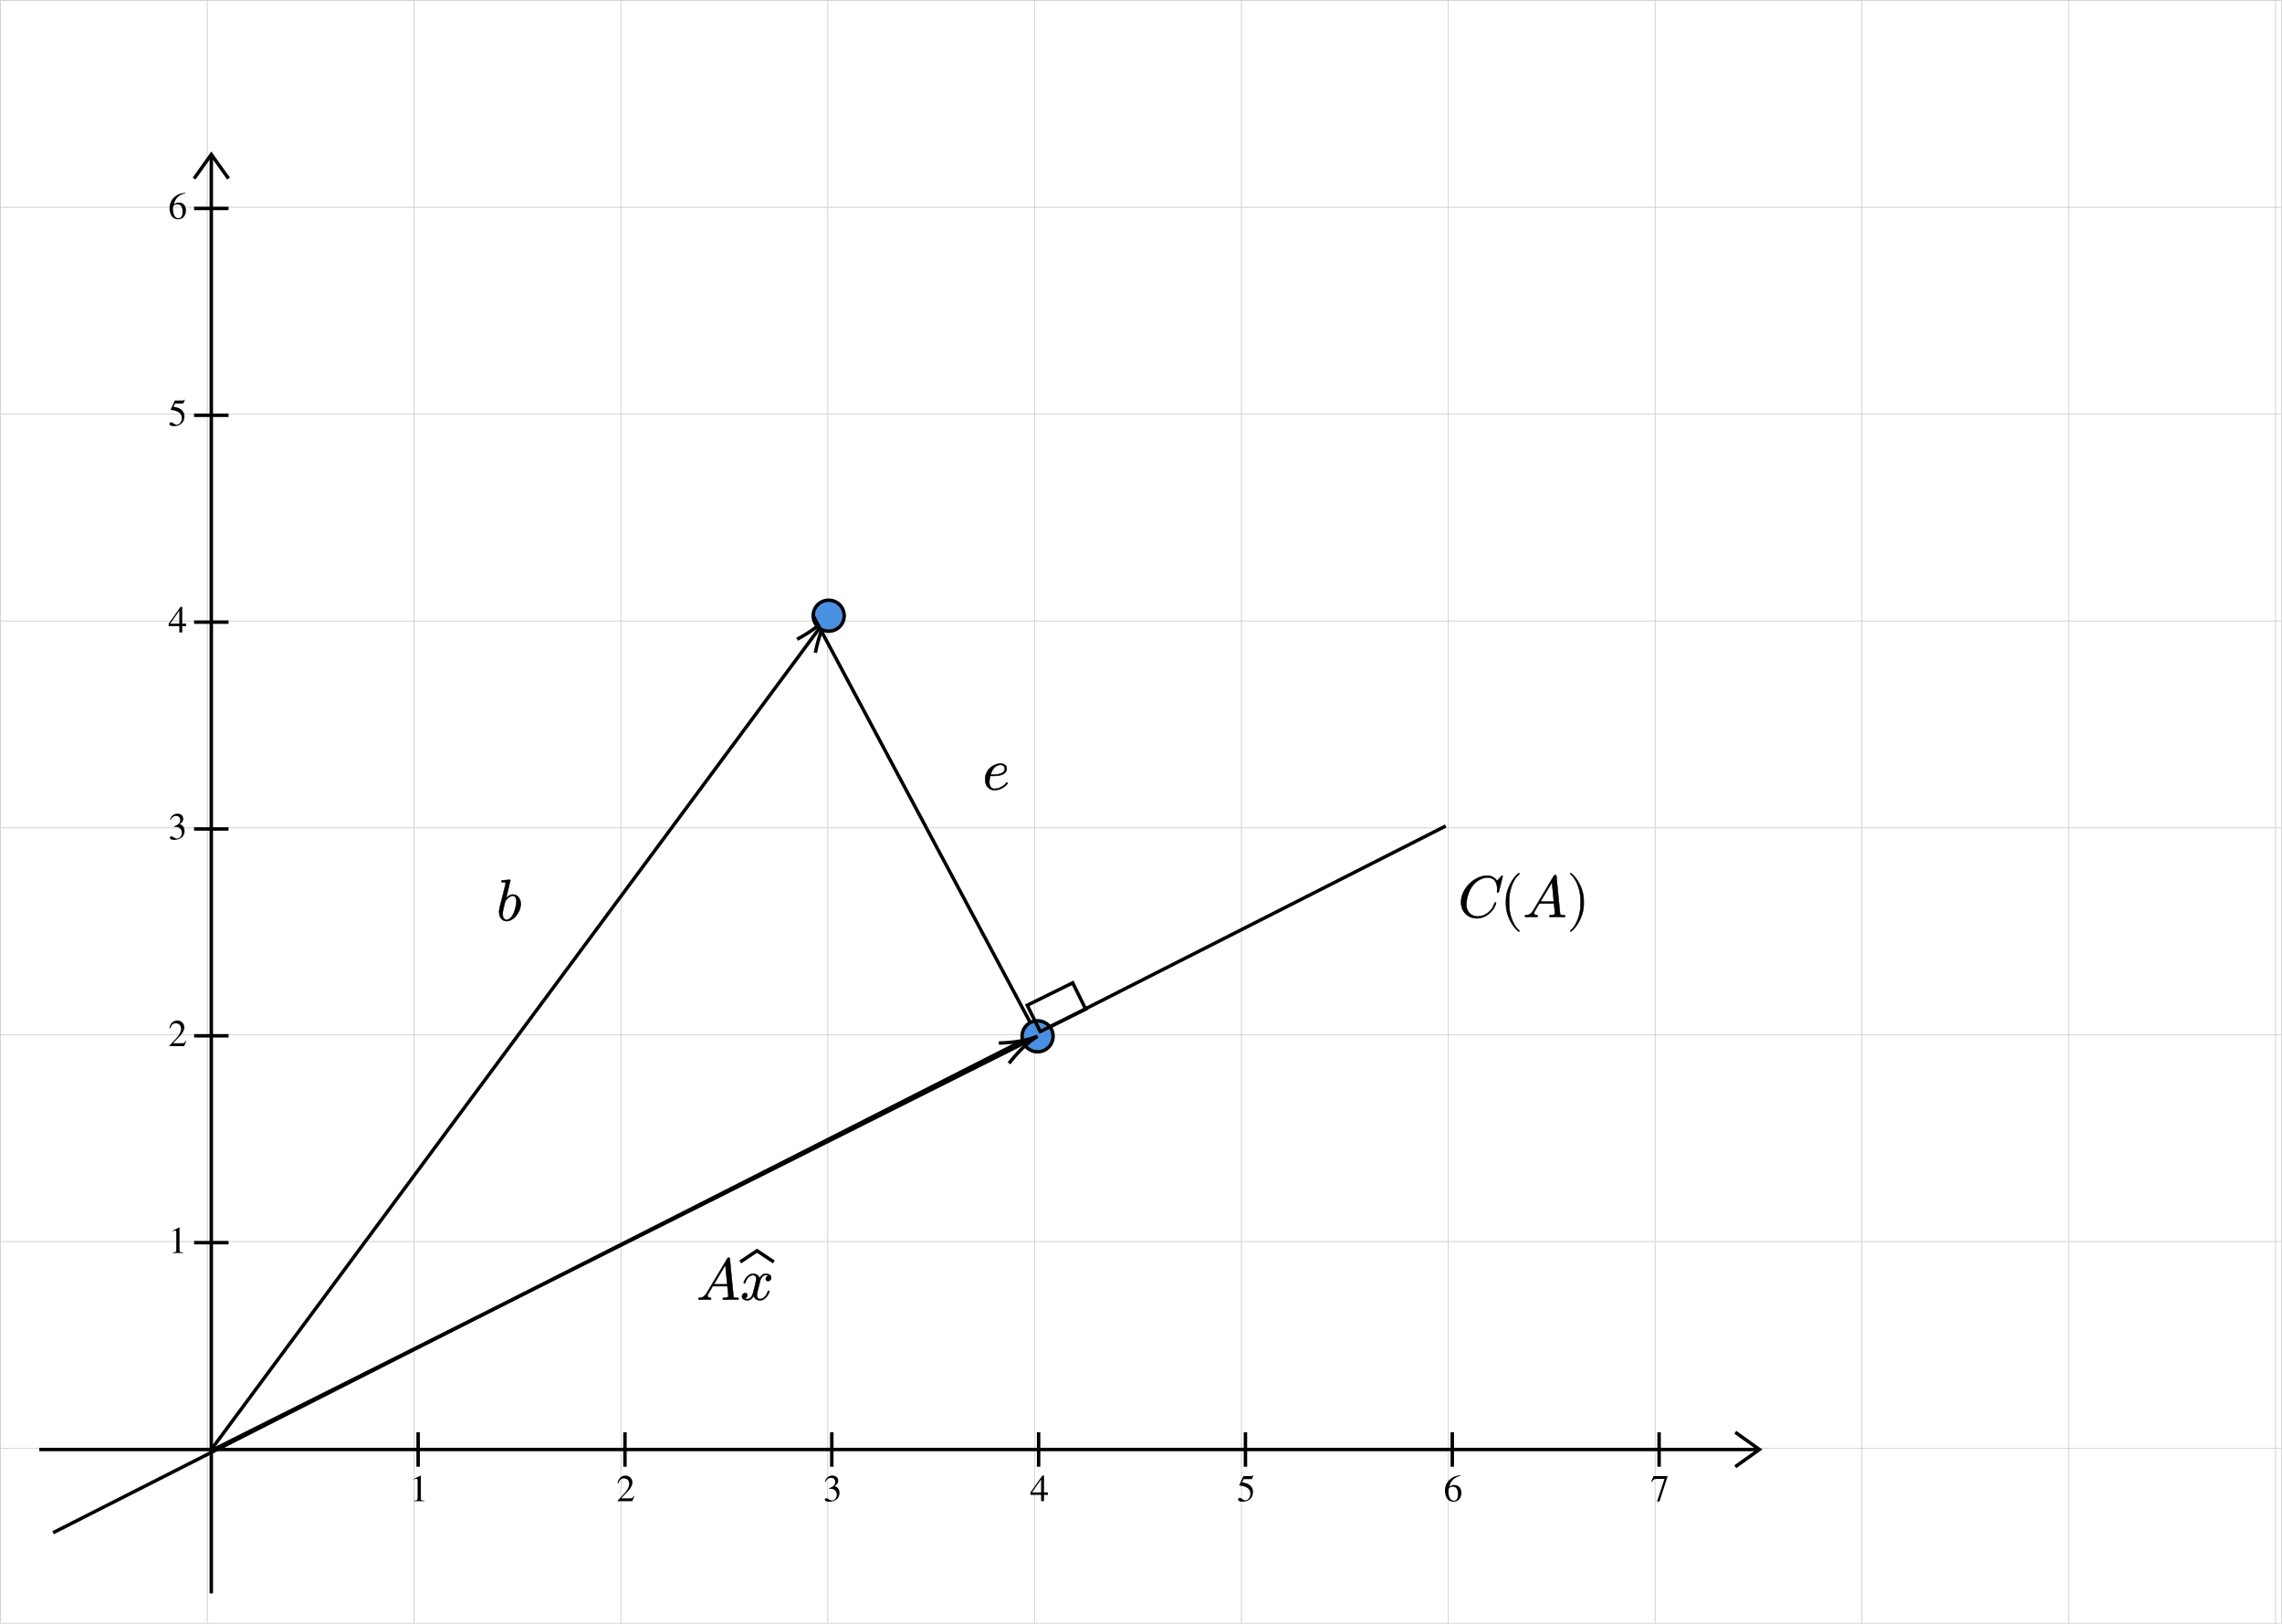
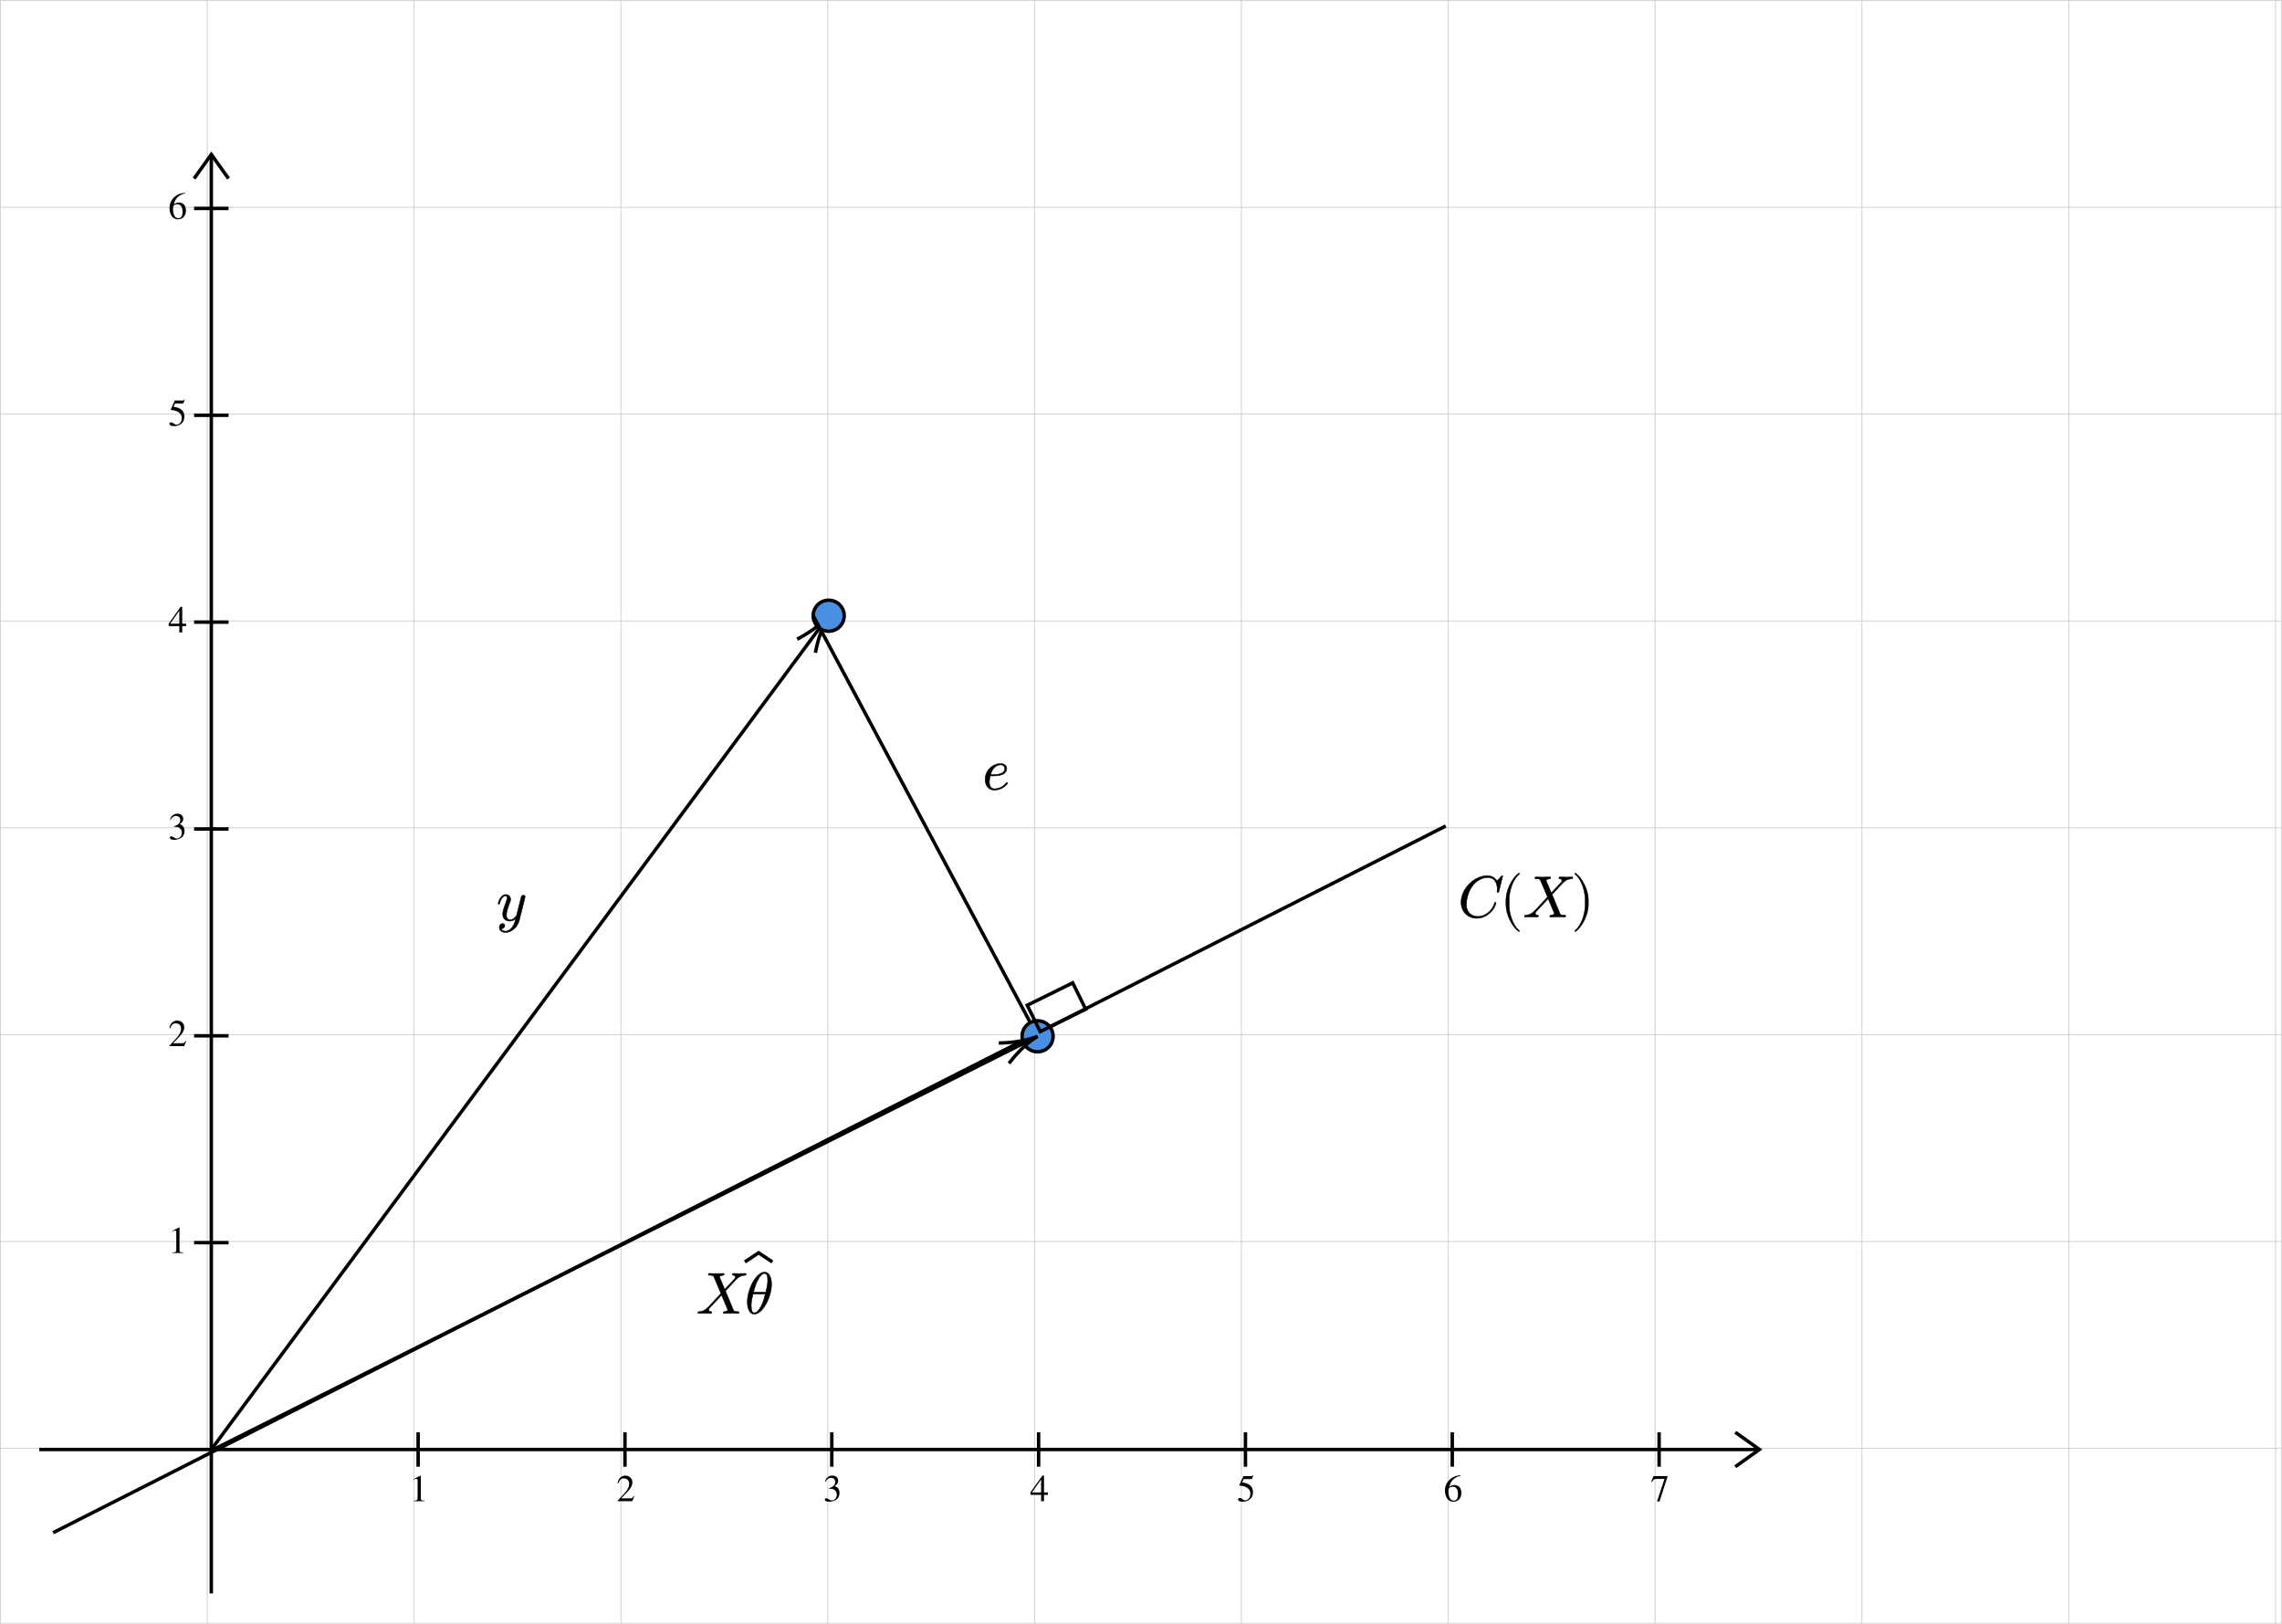
<svg xmlns="http://www.w3.org/2000/svg" x="0" y="0" width="662" height="471" style="         width:662px;         height:471px;         background: #FFF;         fill: none; ">
  <svg>
    <g>
      <defs>
-         <pattern id=".13764120944071423" width="60" height="60" patternUnits="userSpaceOnUse">
+         <pattern id=".2914559598551769" width="60" height="60" patternUnits="userSpaceOnUse">
          <path d="M 60 0 L 0 0 0 60" fill="none" stroke="lightgray" stroke-width="0.5" />
        </pattern>
      </defs>
-       <rect width="100%" height="100%" fill="url(#.13764120944071423)" stroke="lightgray" stroke-width="0.5" />
+       <rect width="100%" height="100%" fill="url(#.2914559598551769)" stroke="lightgray" stroke-width="0.5" />
    </g>
  </svg>
  <svg class="role-diagram-draw-area">
    <g class="shapes-region" style="stroke: black; fill: none;">
      <g class="arrow-line">
        <path class="connection real" stroke-dasharray="" d="  M15.4,444.6 L419.4,239.6" style="stroke: rgb(0, 0, 0); stroke-width: 1; fill: none; fill-opacity: 1;" />
      </g>
      <g class="composite-shape axis2d" style="stroke-width: 1; stroke: rgb(0, 0, 0);">
        <path class="real" d=" M11.4,420.46 L510.4,420.46 M61.3,44.8 L61.3,462.2" />
        <path d=" M503.4,415.46 L510.4,420.46 L503.4,425.46" />
        <path d=" M56.3,51.8 L61.3,44.8 L66.3,51.8" />
        <path d=" M121.3,415.46 L121.3,425.46 M181.3,415.46 L181.3,425.46 M241.3,415.46 L241.3,425.46 M301.3,415.46 L301.3,425.46 M361.3,415.46 L361.3,425.46 M421.3,415.46 L421.3,425.46 M481.3,415.46 L481.3,425.46 M56.3,360.46 L66.3,360.46 M56.3,300.46 L66.3,300.46 M56.3,240.46 L66.3,240.46 M56.3,180.46 L66.3,180.46 M56.3,120.46 L66.3,120.46 M56.3,60.46 L66.3,60.46" />
        <g style="fill: rgb(0, 0, 0); fill-opacity: 1; font-size: 11px; font-weight: normal; text-anchor: end; stroke: none; font-family: Times;">
          <text x="124.3" y="435.46">1</text>
          <text x="184.3" y="435.46">2</text>
          <text x="244.3" y="435.46">3</text>
          <text x="304.3" y="435.46">4</text>
          <text x="364.3" y="435.46">5</text>
          <text x="424.3" y="435.46">6</text>
          <text x="484.3" y="435.46">7</text>
          <text x="54.3" y="363.46">1</text>
          <text x="54.3" y="303.46">2</text>
          <text x="54.3" y="243.46">3</text>
          <text x="54.3" y="183.46">4</text>
          <text x="54.3" y="123.46">5</text>
          <text x="54.3" y="63.46">6</text>
        </g>
      </g>
      <g class="arrow-line">
        <path class="connection real" stroke-dasharray="" d="  M61.3,420.46 L239.21,180.21" style="stroke: rgb(0, 0, 0); stroke-width: 1; fill: none; fill-opacity: 1;" />
        <g stroke="#000" transform="matrix(-0.5951033,0.8036492,-0.8036492,-0.5951033,240.4,178.6)" style="stroke: rgb(0, 0, 0); stroke-width: 1;">
          <path d=" M10.93,-3.29 Q4.96,-0.45 0,0 Q4.96,0.45 10.93,3.29" />
        </g>
      </g>
      <g class="composite-shape">
        <path class="real" d=" M235.9,178.6 C235.9,176.11 237.91,174.1 240.4,174.1 C242.89,174.1 244.9,176.11 244.9,178.6 C244.9,181.09 242.89,183.1 240.4,183.1 C237.91,183.1 235.9,181.09 235.9,178.6 Z" style="stroke-width: 1; stroke: rgb(0, 0, 0); fill: rgb(74, 144, 226); fill-opacity: 1;" />
      </g>
      <g class="arrow-line">
        <path class="connection real" stroke-dasharray="" d="  M235.9,178.6 L301,300.6" style="stroke: rgb(0, 0, 0); stroke-width: 1; fill: none; fill-opacity: 1;" />
      </g>
      <g class="composite-shape">
        <path class="real" d=" M296.5,300.6 C296.5,298.11 298.51,296.1 301,296.1 C303.49,296.1 305.5,298.11 305.5,300.6 C305.5,303.09 303.49,305.1 301,305.1 C298.51,305.1 296.5,303.09 296.5,300.6 Z" style="stroke-width: 1; stroke: rgb(0, 0, 0); fill: rgb(74, 144, 226); fill-opacity: 1;" />
      </g>
      <g class="composite-shape">
        <path class="real" d=" M298,291.6 L311.19,285.1 L314.95,292.73 L301.76,299.23 Z" style="stroke-width: 1; stroke: rgb(0, 0, 0); fill: none; fill-opacity: 1;" />
      </g>
      <g class="arrow-line">
        <path class="connection real" stroke-dasharray="" d="  M61.8,420.53 L299.21,301.5" style="stroke: rgb(0, 0, 0); stroke-width: 1; fill: none; fill-opacity: 1;" />
        <g stroke="#000" transform="matrix(-0.8939197,0.4482272,-0.4482272,-0.8939197,301,300.6)" style="stroke: rgb(0, 0, 0); stroke-width: 1;">
          <path d=" M10.93,-3.29 Q4.96,-0.45 0,0 Q4.96,0.45 10.93,3.29" />
        </g>
      </g>
      <g />
    </g>
    <g />
    <g />
    <g />
  </svg>
  <svg width="660" height="469" style="width:660px;height:469px;font-family:LatinModern-Math, LatinModern, Asana-Math, Asana;background:#FFF;">
    <g>
      <g>
        <g>
          <g transform="matrix(1,0,0,1,423,266)">
            <path transform="matrix(0.017,0,0,-0.017,0,0)" d="M760 695C760 698 758 705 749 705C746 705 745 704 734 693L664 616C655 630 609 705 498 705C275 705 50 484 50 252C50 87 168 -22 321 -22C408 -22 484 18 537 64C630 146 647 237 647 240C647 250 635 250 635 250C629 250 624 248 622 240C613 211 590 140 521 82C452 26 389 9 337 9C247 9 141 61 141 217C141 274 162 436 262 553C323 624 417 674 506 674C608 674 667 597 667 481C667 441 664 440 664 430C664 420 675 420 679 420C692 420 692 422 697 440Z" stroke="rgb(0,0,0)" stroke-opacity="1" stroke-width="8" fill="rgb(0,0,0)" fill-opacity="1" />
          </g>
        </g>
        <g>
          <g transform="matrix(1,0,0,1,435.1625,266)">
            <path transform="matrix(0.017,0,0,-0.017,0,0)" d="M332 -238C332 -235 330 -232 328 -230C224 -152 155 48 155 208L155 292C155 452 224 652 328 730C330 732 332 735 332 738C332 743 327 748 322 748C320 748 318 747 316 746C206 663 101 463 101 292L101 208C101 37 206 -163 316 -246C318 -247 320 -248 322 -248C327 -248 332 -243 332 -238Z" stroke="rgb(0,0,0)" stroke-opacity="1" stroke-width="8" fill="rgb(0,0,0)" fill-opacity="1" />
          </g>
        </g>
        <g>
          <g transform="matrix(1,0,0,1,441.7875,266)">
-             <path transform="matrix(0.017,0,0,-0.017,0,0)" d="M721 20C721 31 711 31 698 31C636 31 636 38 633 67L572 692C570 712 570 716 553 716C537 716 533 709 527 699L179 115C139 48 100 34 56 31C44 30 35 30 35 11C35 5 40 0 48 0C75 0 106 3 134 3C167 3 202 0 234 0C240 0 253 0 253 19C253 30 244 31 237 31C214 33 190 41 190 66C190 78 196 89 204 103C211 115 212 115 280 231L531 231C533 210 547 74 547 64C547 34 495 31 475 31C461 31 451 31 451 11C451 0 465 0 465 0C506 0 549 3 590 3C615 3 678 0 703 0C709 0 721 0 721 20ZM528 262L299 262L496 592Z" stroke="rgb(0,0,0)" stroke-opacity="1" stroke-width="8" fill="rgb(0,0,0)" fill-opacity="1" />
+             <path transform="matrix(0.017,0,0,-0.017,0,0)" d="M851 672C851 672 851 683 838 683C808 683 775 680 744 680C707 680 669 683 633 683C627 683 614 683 614 663C614 656 619 653 626 652C635 651 666 649 666 621C666 607 655 594 647 585L485 411L401 610L396 623C396 629 413 648 455 652C465 653 475 654 475 671C475 683 463 683 460 683C419 683 376 680 334 680C309 680 247 683 222 683C216 683 204 683 204 663C204 652 214 652 227 652C287 652 293 642 302 620L420 341L209 114C203 109 202 108 196 103C147 50 100 34 49 31C36 30 27 30 27 11C27 11 27 0 40 0C70 0 103 3 134 3C171 3 210 0 246 0C252 0 264 0 264 20C264 30 252 31 252 31C243 32 212 34 212 62C212 78 227 94 239 107L341 215L431 313L532 74L537 60C537 52 518 35 479 31C468 30 459 29 459 12C459 0 470 0 474 0L600 3C625 3 686 0 711 0C718 0 730 0 730 19C730 31 720 31 712 31C645 32 643 35 626 75L497 384C565 454 670 573 702 601C731 625 769 649 829 652C842 653 851 653 851 672Z" stroke="rgb(0,0,0)" stroke-opacity="1" stroke-width="8" fill="rgb(0,0,0)" fill-opacity="1" />
          </g>
        </g>
        <g>
-           <g transform="matrix(1,0,0,1,454.5375,266)">
+           <g transform="matrix(1,0,0,1,455.875,266)">
            <path transform="matrix(0.017,0,0,-0.017,0,0)" d="M288 208L288 292C288 463 183 663 73 746C71 747 69 748 67 748C62 748 57 743 57 738C57 735 59 732 61 730C165 652 234 452 234 292L234 208C234 48 165 -152 61 -230C59 -232 57 -235 57 -238C57 -243 62 -248 67 -248C69 -248 71 -247 73 -246C183 -163 288 37 288 208Z" stroke="rgb(0,0,0)" stroke-opacity="1" stroke-width="8" fill="rgb(0,0,0)" fill-opacity="1" />
          </g>
        </g>
      </g>
    </g>
    <g>
      <g>
        <g>
          <g transform="matrix(1,0,0,1,144,267)">
-             <path transform="matrix(0.017,0,0,-0.017,0,0)" d="M415 282C415 373 362 442 282 442C236 442 195 413 165 382L239 683C239 683 239 694 226 694C203 694 130 686 104 684C96 683 85 682 85 664C85 652 94 652 109 652C157 652 159 645 159 635C159 628 150 594 145 573L63 247C51 197 47 181 47 146C47 51 100 -11 174 -11C292 -11 415 138 415 282ZM343 326C343 267 310 152 292 114C259 47 213 11 174 11C140 11 107 38 107 112C107 131 107 150 123 213L145 305C151 327 151 329 160 340C209 405 254 420 280 420C316 420 343 390 343 326Z" stroke="rgb(0,0,0)" stroke-opacity="1" stroke-width="8" fill="rgb(0,0,0)" fill-opacity="1" />
+             <path transform="matrix(0.017,0,0,-0.017,0,0)" d="M490 404C490 422 476 431 461 431C451 431 435 425 426 410C424 405 416 374 412 356L392 276L347 96C343 81 300 11 234 11C183 11 172 55 172 92C172 138 189 200 223 288C239 329 243 340 243 360C243 405 211 442 161 442C66 442 29 297 29 288C29 278 41 278 41 278C51 278 52 280 57 296C84 390 124 420 158 420C166 420 183 420 183 388C183 363 173 337 166 318C126 212 108 155 108 108C108 19 171 -11 230 -11C269 -11 303 6 331 34C318 -18 306 -67 266 -120C240 -154 202 -183 156 -183C142 -183 97 -180 80 -141C96 -141 109 -141 123 -129C133 -120 143 -107 143 -88C143 -57 116 -53 106 -53C83 -53 50 -69 50 -118C50 -168 94 -205 156 -205C259 -205 362 -114 390 -1L486 381C490 395 490 397 490 404Z" stroke="rgb(0,0,0)" stroke-opacity="1" stroke-width="8" fill="rgb(0,0,0)" fill-opacity="1" />
          </g>
        </g>
      </g>
    </g>
    <g>
      <g>
        <g>
-           <g transform="matrix(1,0,0,1,202,377)">
-             <path transform="matrix(0.017,0,0,-0.017,0,0)" d="M721 20C721 31 711 31 698 31C636 31 636 38 633 67L572 692C570 712 570 716 553 716C537 716 533 709 527 699L179 115C139 48 100 34 56 31C44 30 35 30 35 11C35 5 40 0 48 0C75 0 106 3 134 3C167 3 202 0 234 0C240 0 253 0 253 19C253 30 244 31 237 31C214 33 190 41 190 66C190 78 196 89 204 103C211 115 212 115 280 231L531 231C533 210 547 74 547 64C547 34 495 31 475 31C461 31 451 31 451 11C451 0 465 0 465 0C506 0 549 3 590 3C615 3 678 0 703 0C709 0 721 0 721 20ZM528 262L299 262L496 592Z" stroke="rgb(0,0,0)" stroke-opacity="1" stroke-width="8" fill="rgb(0,0,0)" fill-opacity="1" />
+           <g transform="matrix(1,0,0,1,202,381)">
+             <path transform="matrix(0.017,0,0,-0.017,0,0)" d="M851 672C851 672 851 683 838 683C808 683 775 680 744 680C707 680 669 683 633 683C627 683 614 683 614 663C614 656 619 653 626 652C635 651 666 649 666 621C666 607 655 594 647 585L485 411L401 610L396 623C396 629 413 648 455 652C465 653 475 654 475 671C475 683 463 683 460 683C419 683 376 680 334 680C309 680 247 683 222 683C216 683 204 683 204 663C204 652 214 652 227 652C287 652 293 642 302 620L420 341L209 114C203 109 202 108 196 103C147 50 100 34 49 31C36 30 27 30 27 11C27 11 27 0 40 0C70 0 103 3 134 3C171 3 210 0 246 0C252 0 264 0 264 20C264 30 252 31 252 31C243 32 212 34 212 62C212 78 227 94 239 107L341 215L431 313L532 74L537 60C537 52 518 35 479 31C468 30 459 29 459 12C459 0 470 0 474 0L600 3C625 3 686 0 711 0C718 0 730 0 730 19C730 31 720 31 712 31C645 32 643 35 626 75L497 384C565 454 670 573 702 601C731 625 769 649 829 652C842 653 851 653 851 672Z" stroke="rgb(0,0,0)" stroke-opacity="1" stroke-width="8" fill="rgb(0,0,0)" fill-opacity="1" />
          </g>
        </g>
        <g>
          <g>
            <g>
              <g>
-                 <g transform="matrix(1,0,0,1,214.75,377)">
-                   <path transform="matrix(0.017,0,0,-0.017,0,0)" d="M527 376C527 428 468 442 434 442C376 442 341 389 329 366C304 432 250 442 221 442C117 442 60 313 60 288C60 278 72 278 72 278C80 278 83 280 85 289C119 395 185 420 219 420C238 420 273 411 273 353C273 322 256 255 219 115C203 53 168 11 124 11C118 11 95 11 74 24C99 29 121 50 121 78C121 105 99 113 84 113C54 113 29 87 29 55C29 9 79 -11 123 -11C189 -11 225 59 228 65C240 28 276 -11 336 -11C439 -11 496 118 496 143C496 153 487 153 484 153C475 153 473 149 471 142C438 35 370 11 338 11C299 11 283 43 283 77C283 99 289 121 300 165L334 302C340 328 363 420 433 420C438 420 462 420 483 407C455 402 435 377 435 353C435 337 446 318 473 318C495 318 527 336 527 376Z" stroke="rgb(0,0,0)" stroke-opacity="1" stroke-width="8" fill="rgb(0,0,0)" fill-opacity="1" />
+                 <g transform="matrix(1,0,0,1,216.0875,381)">
+                   <path transform="matrix(0.017,0,0,-0.017,0,0)" d="M455 500C455 566 437 705 335 705C196 705 42 423 42 194C42 100 71 -11 162 -11C303 -11 455 276 455 500ZM389 562C389 513 381 462 357 363L148 363C165 427 185 507 225 578C252 627 289 683 334 683C383 683 389 619 389 562ZM348 331C337 285 316 200 278 128C243 60 205 11 162 11C129 11 108 40 108 133C108 175 114 233 140 331Z" stroke="rgb(0,0,0)" stroke-opacity="1" stroke-width="8" fill="rgb(0,0,0)" fill-opacity="1" />
                </g>
              </g>
            </g>
          </g>
-           <svg x="214.75" overflow="visible" y="358" height="9" width="9.725">
-             <polyline points="0.00,8.06 4.86,4.81 9.73,8.06" style="fill:none;fill-opacity:1;stroke-width:1px;stroke:rgb(0,0,0);stroke-opacity:1;" />
+           <svg x="216.088" overflow="visible" y="358" height="9" width="7.975">
+             <polyline points="0.00,8.06 3.99,5.40 7.97,8.06" style="fill:none;fill-opacity:1;stroke-width:1px;stroke:rgb(0,0,0);stroke-opacity:1;" />
          </svg>
        </g>
      </g>
    </g>
    <g>
      <g>
        <g>
          <g transform="matrix(1,0,0,1,285,229)">
            <path transform="matrix(0.017,0,0,-0.017,0,0)" d="M430 107C430 113 424 120 418 120C413 120 411 118 405 110C326 11 217 11 205 11C127 11 118 95 118 127C118 139 119 170 134 231L187 231C216 231 290 233 340 254C410 284 415 343 415 357C415 401 377 442 308 442C197 442 46 345 46 170C46 68 105 -11 203 -11C346 -11 430 95 430 107ZM382 357C382 253 222 253 181 253L140 253C179 405 282 420 308 420C355 420 382 391 382 357Z" stroke="rgb(0,0,0)" stroke-opacity="1" stroke-width="8" fill="rgb(0,0,0)" fill-opacity="1" />
          </g>
        </g>
      </g>
    </g>
  </svg>
</svg>
